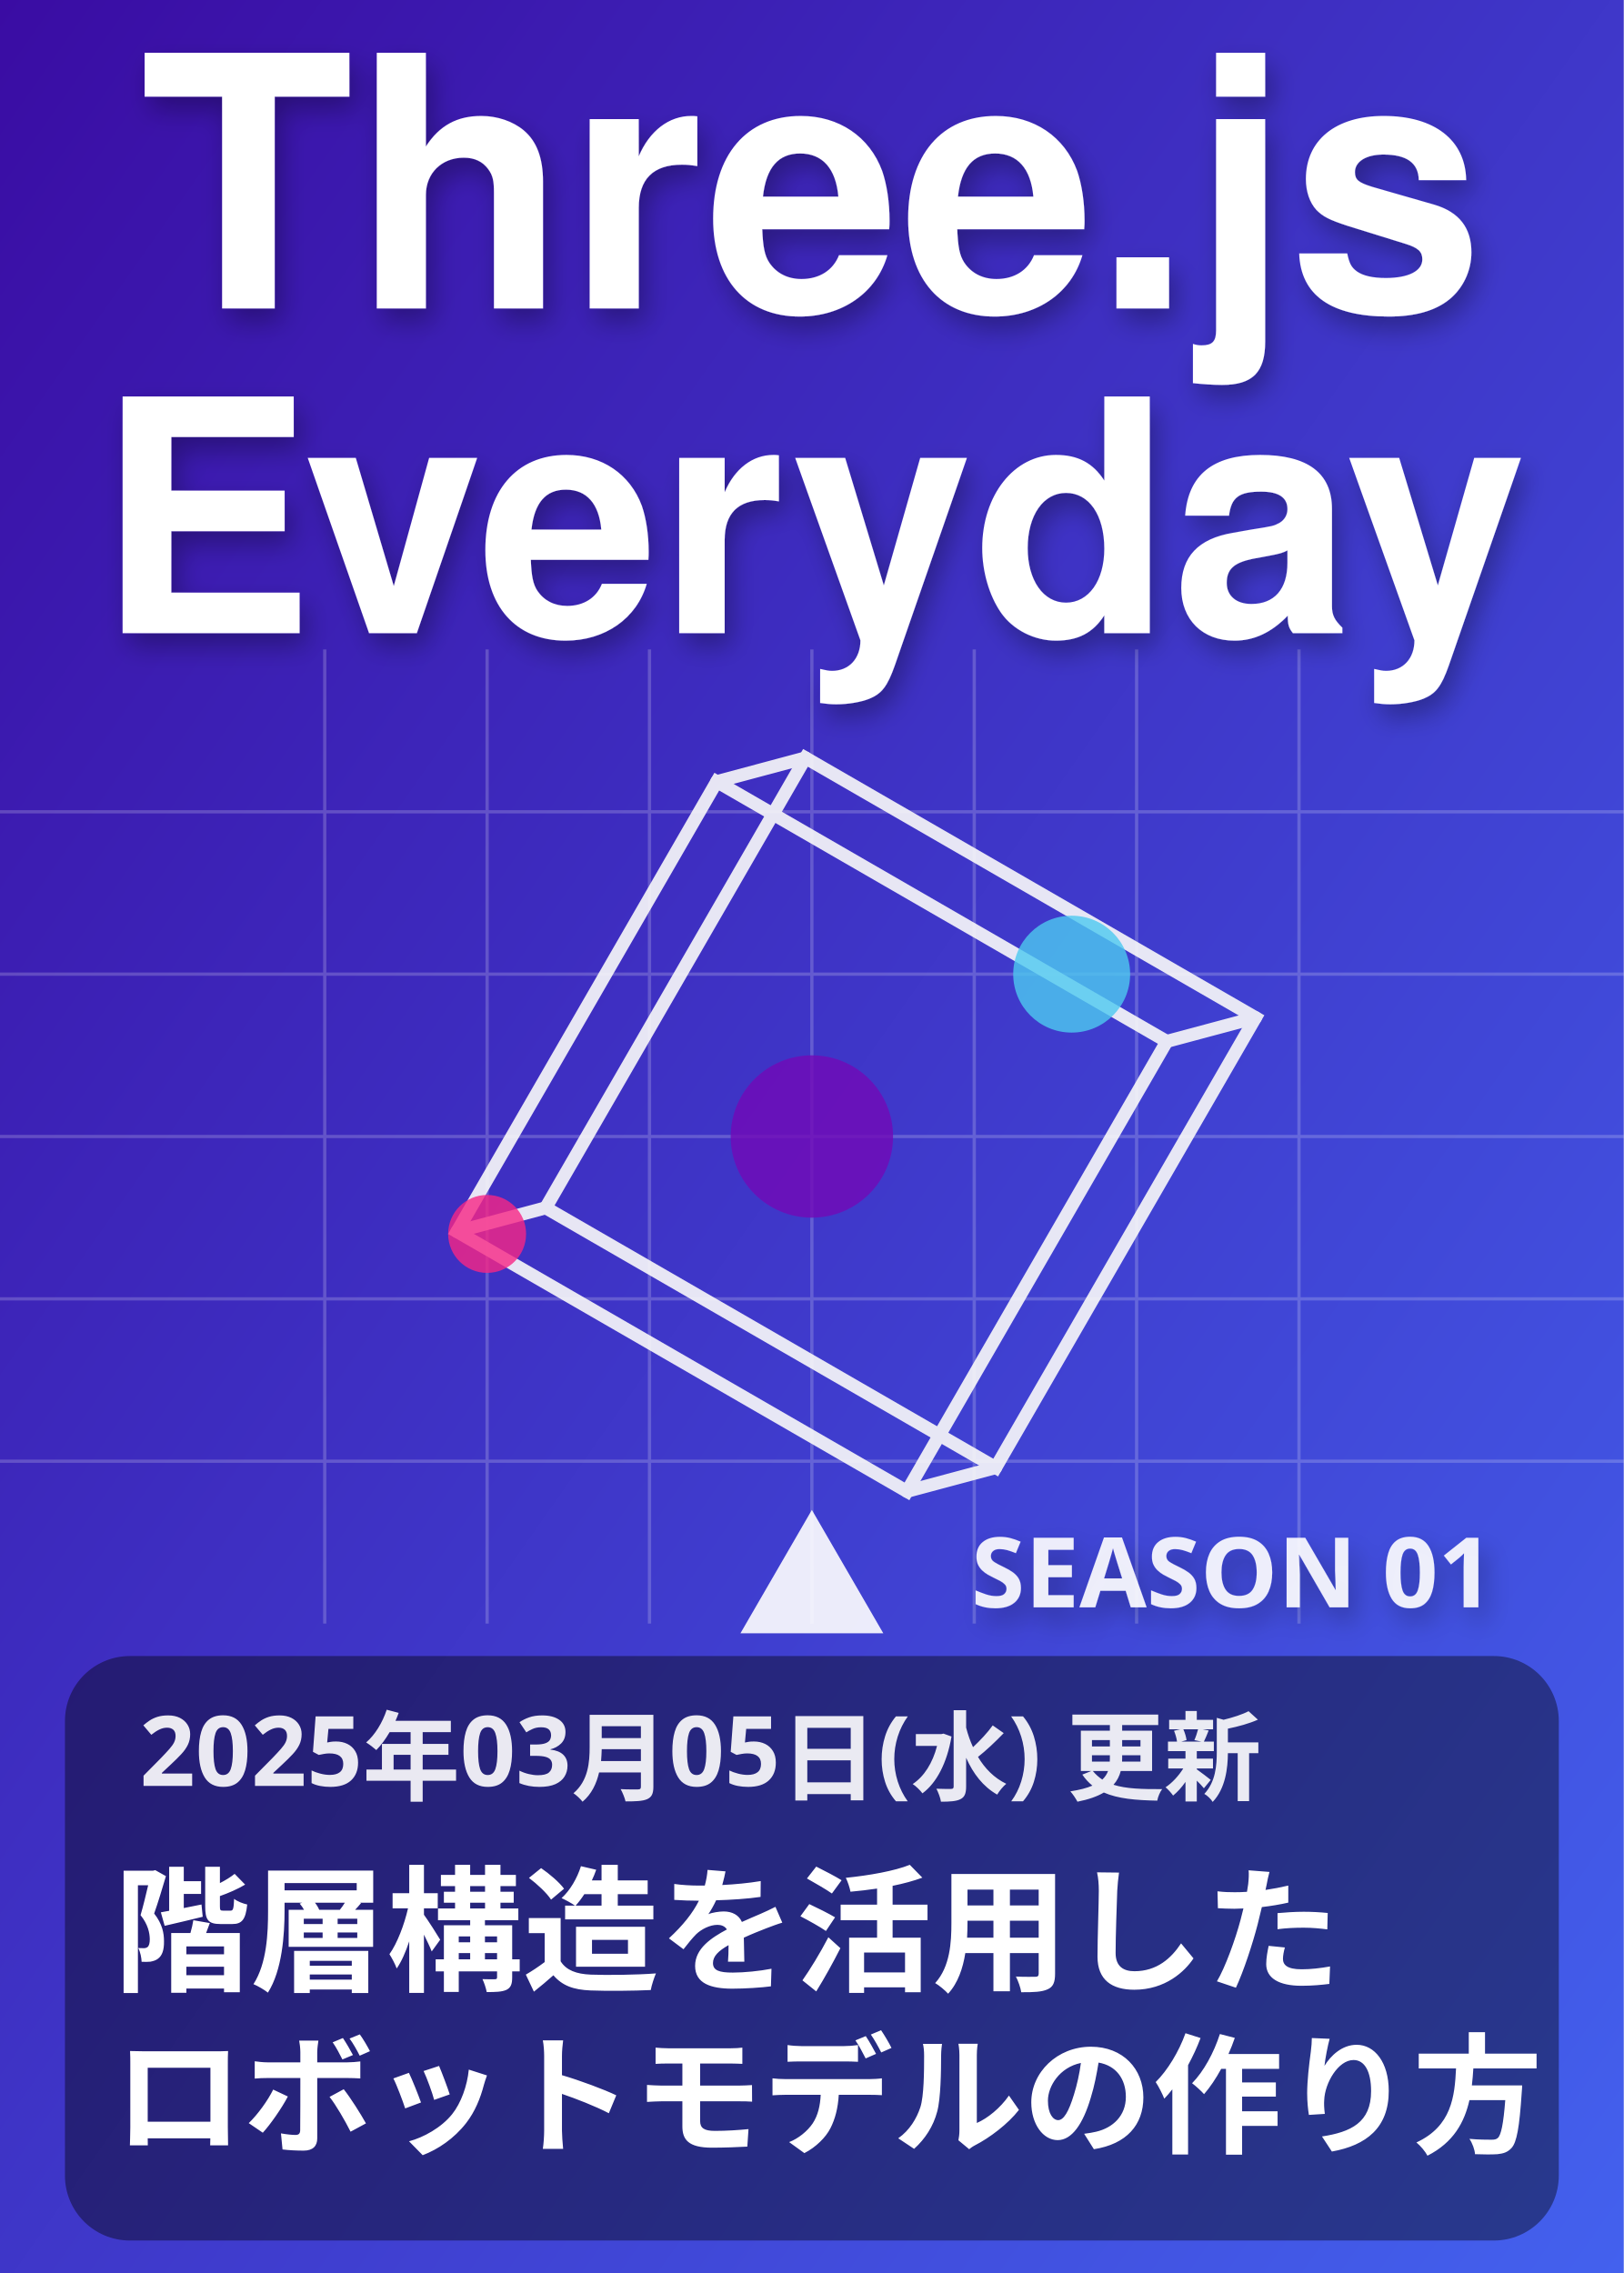
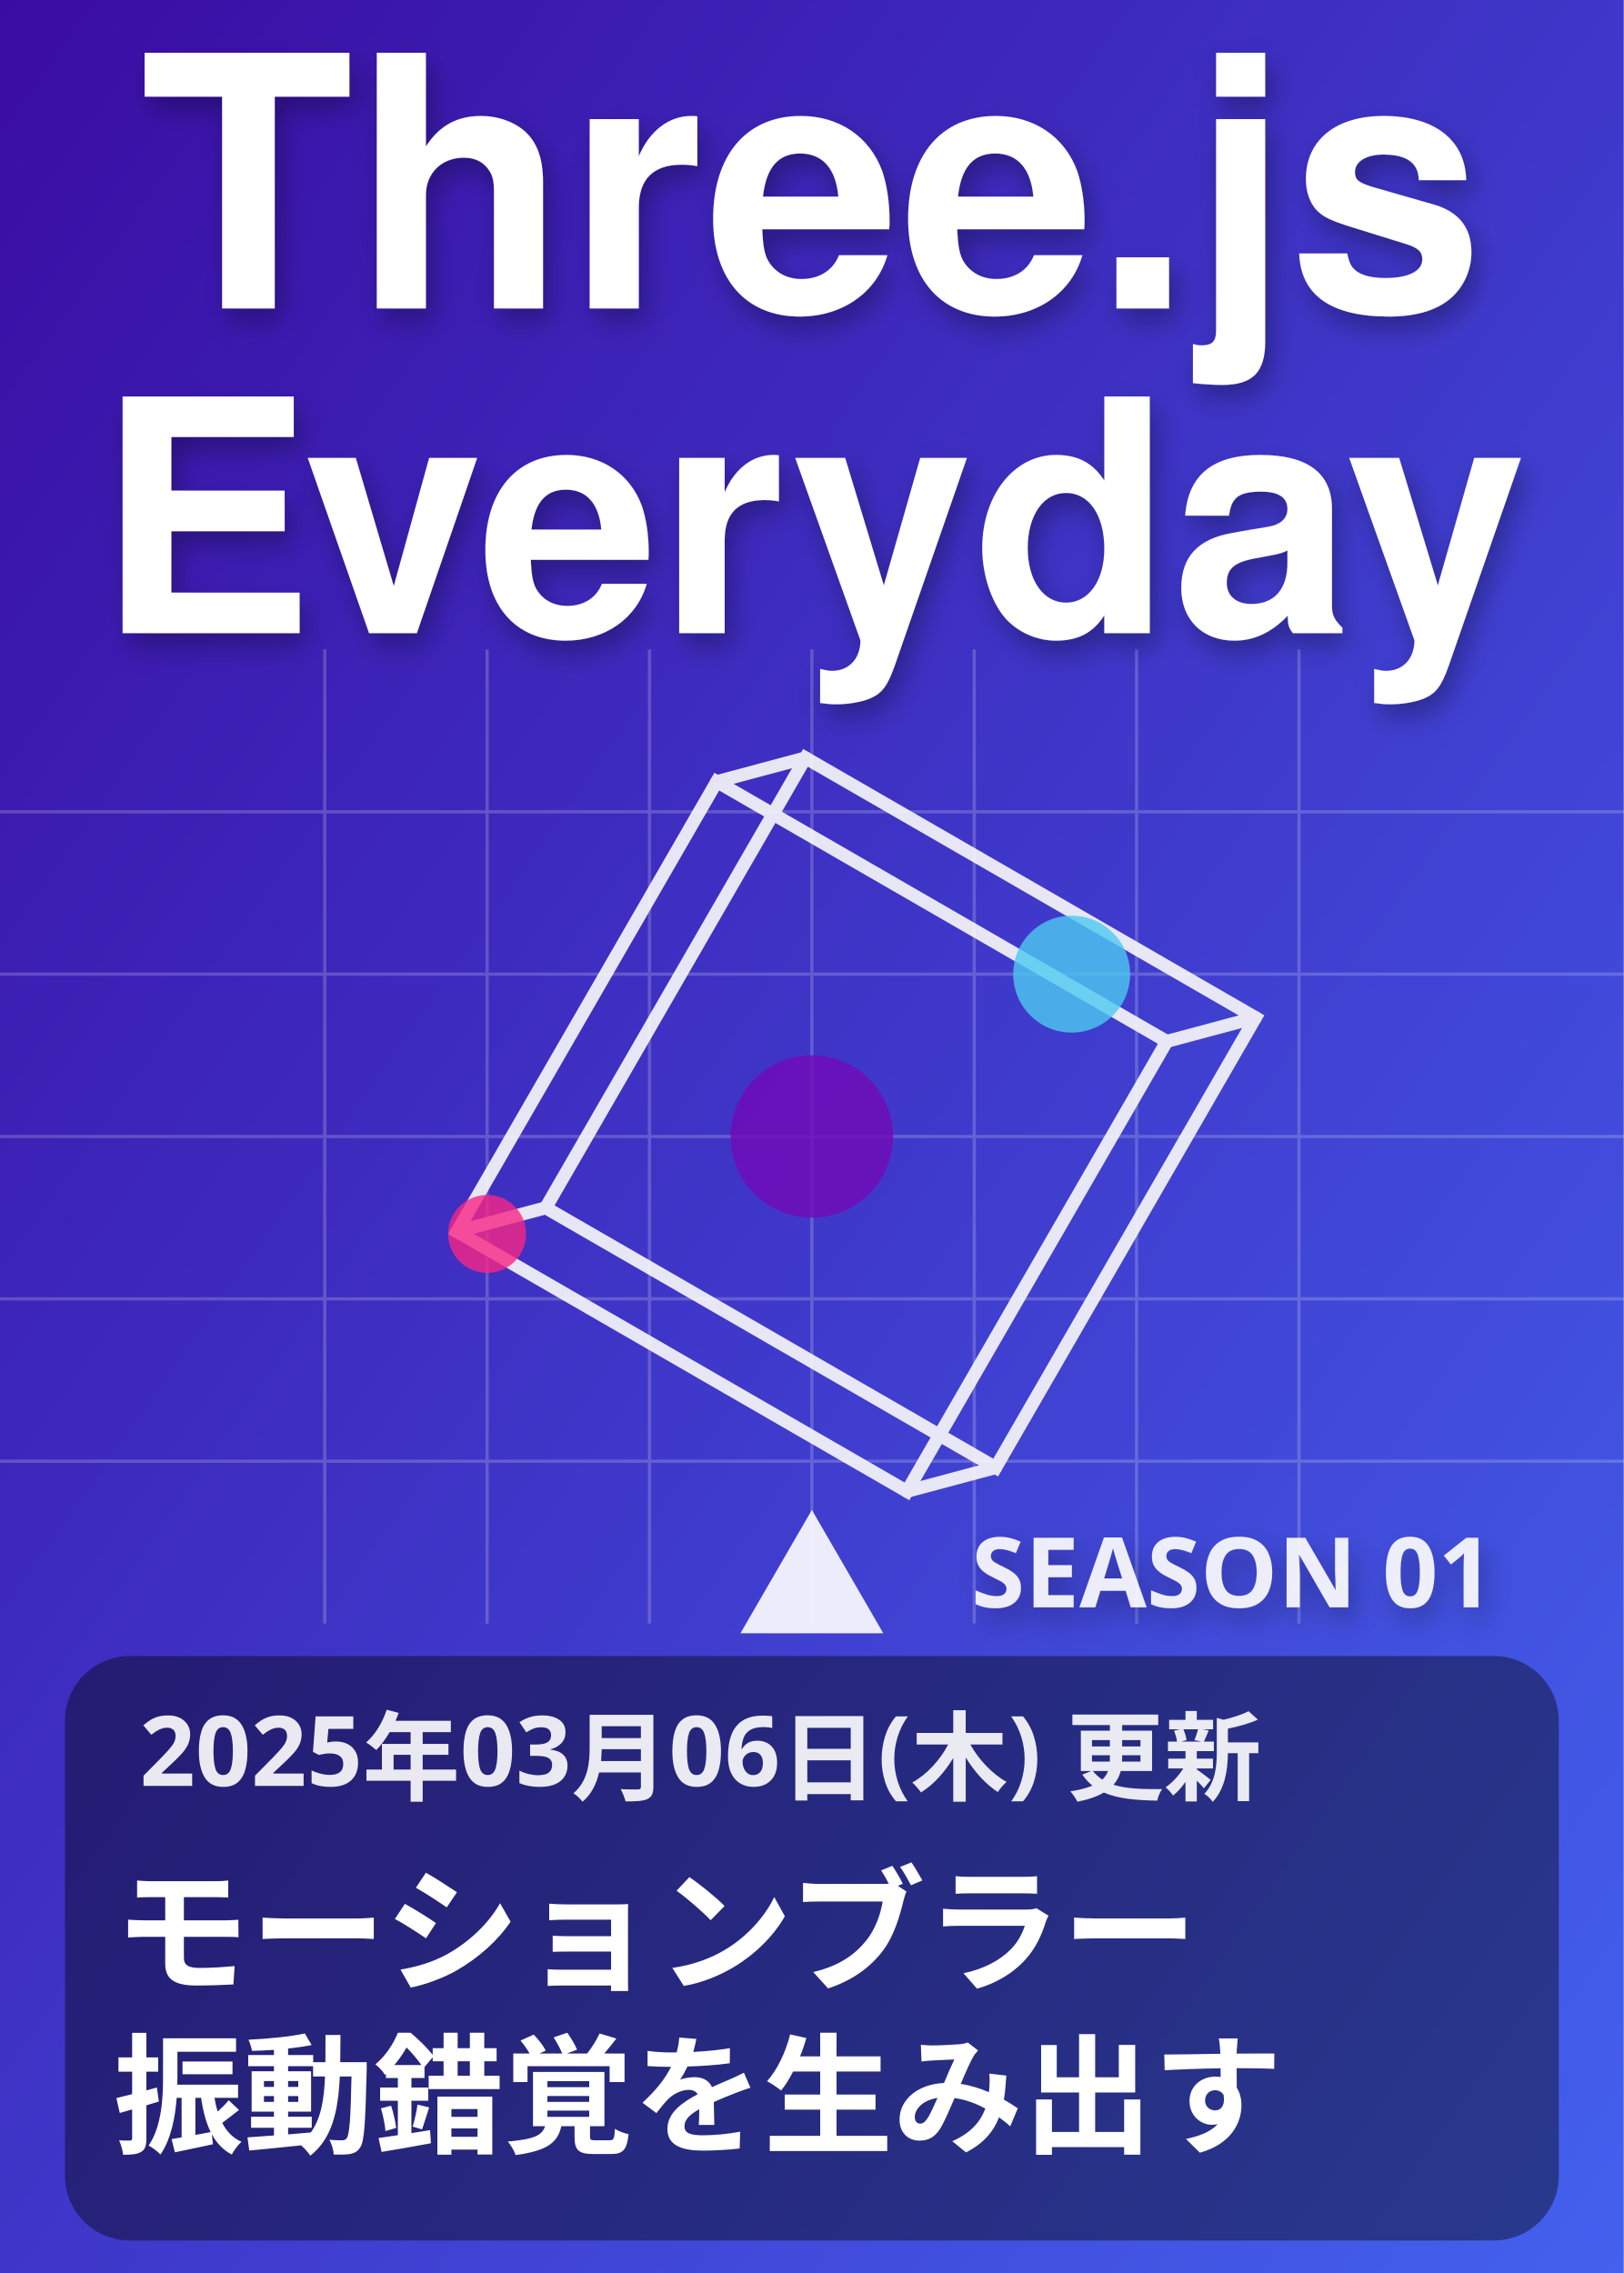
<svg xmlns="http://www.w3.org/2000/svg" viewBox="0 0 500 700">
  <defs>
    <linearGradient id="bgGradient" x1="0%" y1="0%" x2="100%" y2="100%">
      <stop offset="0%" stop-color="#3A0CA3" />
      <stop offset="100%" stop-color="#4361EE" />
    </linearGradient>
    <filter id="shadow" x="-20%" y="-20%" width="140%" height="140%">
      <feDropShadow dx="2" dy="4" stdDeviation="4" flood-opacity="0.3" />
    </filter>
  </defs>
  <rect width="500" height="700" fill="url(#bgGradient)" />
  <g stroke="#F9F9F9" stroke-width="1" opacity="0.2">
    <line x1="0" y1="250" x2="500" y2="250" />
    <line x1="0" y1="300" x2="500" y2="300" />
    <line x1="0" y1="350" x2="500" y2="350" />
    <line x1="0" y1="400" x2="500" y2="400" />
    <line x1="0" y1="450" x2="500" y2="450" />
    <line x1="100" y1="200" x2="100" y2="500" />
    <line x1="150" y1="200" x2="150" y2="500" />
    <line x1="200" y1="200" x2="200" y2="500" />
    <line x1="250" y1="200" x2="250" y2="500" />
    <line x1="300" y1="200" x2="300" y2="500" />
    <line x1="350" y1="200" x2="350" y2="500" />
    <line x1="400" y1="200" x2="400" y2="500" />
  </g>
  <g transform="translate(250, 350) rotate(30)" stroke="#F9F9F9" stroke-width="4" stroke-linecap="round" fill="none" opacity="0.9">
    <path d="M-80,-80 L80,-80 L80,80 L-80,80 Z" />
    <path d="M-60,-100 L100,-100 L100,60 L-60,60 Z" />
    <path d="M-80,-80 L-60,-100" />
    <path d="M80,-80 L100,-100" />
    <path d="M80,80 L100,60" />
    <path d="M-80,80 L-60,60" />
  </g>
  <g transform="translate(250, 350)">
    <circle cx="0" cy="0" r="25" fill="#7209B7" opacity="0.8" />
    <circle cx="-100" cy="30" r="12" fill="#F72585" opacity="0.8" />
    <circle cx="80" cy="-50" r="18" fill="#4CC9F0" opacity="0.8" />
  </g>
  <g filter="url(#shadow)">
    <text x="250" y="95" font-family="'Helvetica Neue', Helvetica, Arial, sans-serif" font-size="108" font-weight="bold" text-anchor="middle" fill="#FFFFFF">Three.js</text>
    <text x="250" y="195" font-family="'Helvetica Neue', Helvetica, Arial, sans-serif" font-size="100" font-weight="bold" text-anchor="middle" fill="#FFFFFF">Everyday</text>
    <text id="season-text" x="460" y="495" font-family="sans-serif" font-size="30" font-weight="bold" fill="#FFFFFF" text-anchor="end" opacity="0.9">SEASON 01</text>
  </g>
  <g transform="translate(250, 490)">
    <polygon points="0,-25 22,13 -22,13" fill="#FFFFFF" opacity="0.9" />
  </g>
  <g id="update-container">
    <rect x="20" y="510" width="460" height="180" rx="20" fill="#000000" opacity="0.4" />
-     <text id="update-date" x="43" y="550" font-family="sans-serif" font-size="30" font-weight="bold" fill="#FFFFFF" opacity="0.9">2025年03月05日(水) 更新</text>
+     <text id="update-date" x="43" y="550" font-family="sans-serif" font-size="30" font-weight="bold" fill="#FFFFFF" opacity="0.9">2025年03月06日(木) 更新</text>
    <text id="update-content">
-       <tspan id="update-line1" x="35" y="610" font-family="sans-serif" font-size="42" font-weight="bold" fill="#FFFFFF" opacity="0.9">階層構造を活用した</tspan>
-       <tspan id="update-line2" x="35" y="660" font-family="sans-serif" font-size="40" font-weight="bold" fill="#FFFFFF" opacity="0.9">ロボットモデルの作り方</tspan>
+       <tspan id="update-line1" x="35" y="610" font-family="sans-serif" font-size="42" font-weight="bold" fill="#FFFFFF" opacity="0.9">モーションブラー</tspan>
+       <tspan id="update-line2" x="35" y="660" font-family="sans-serif" font-size="40" font-weight="bold" fill="#FFFFFF" opacity="0.9">振動錯覚を生み出す</tspan>
    </text>
  </g>
</svg>
